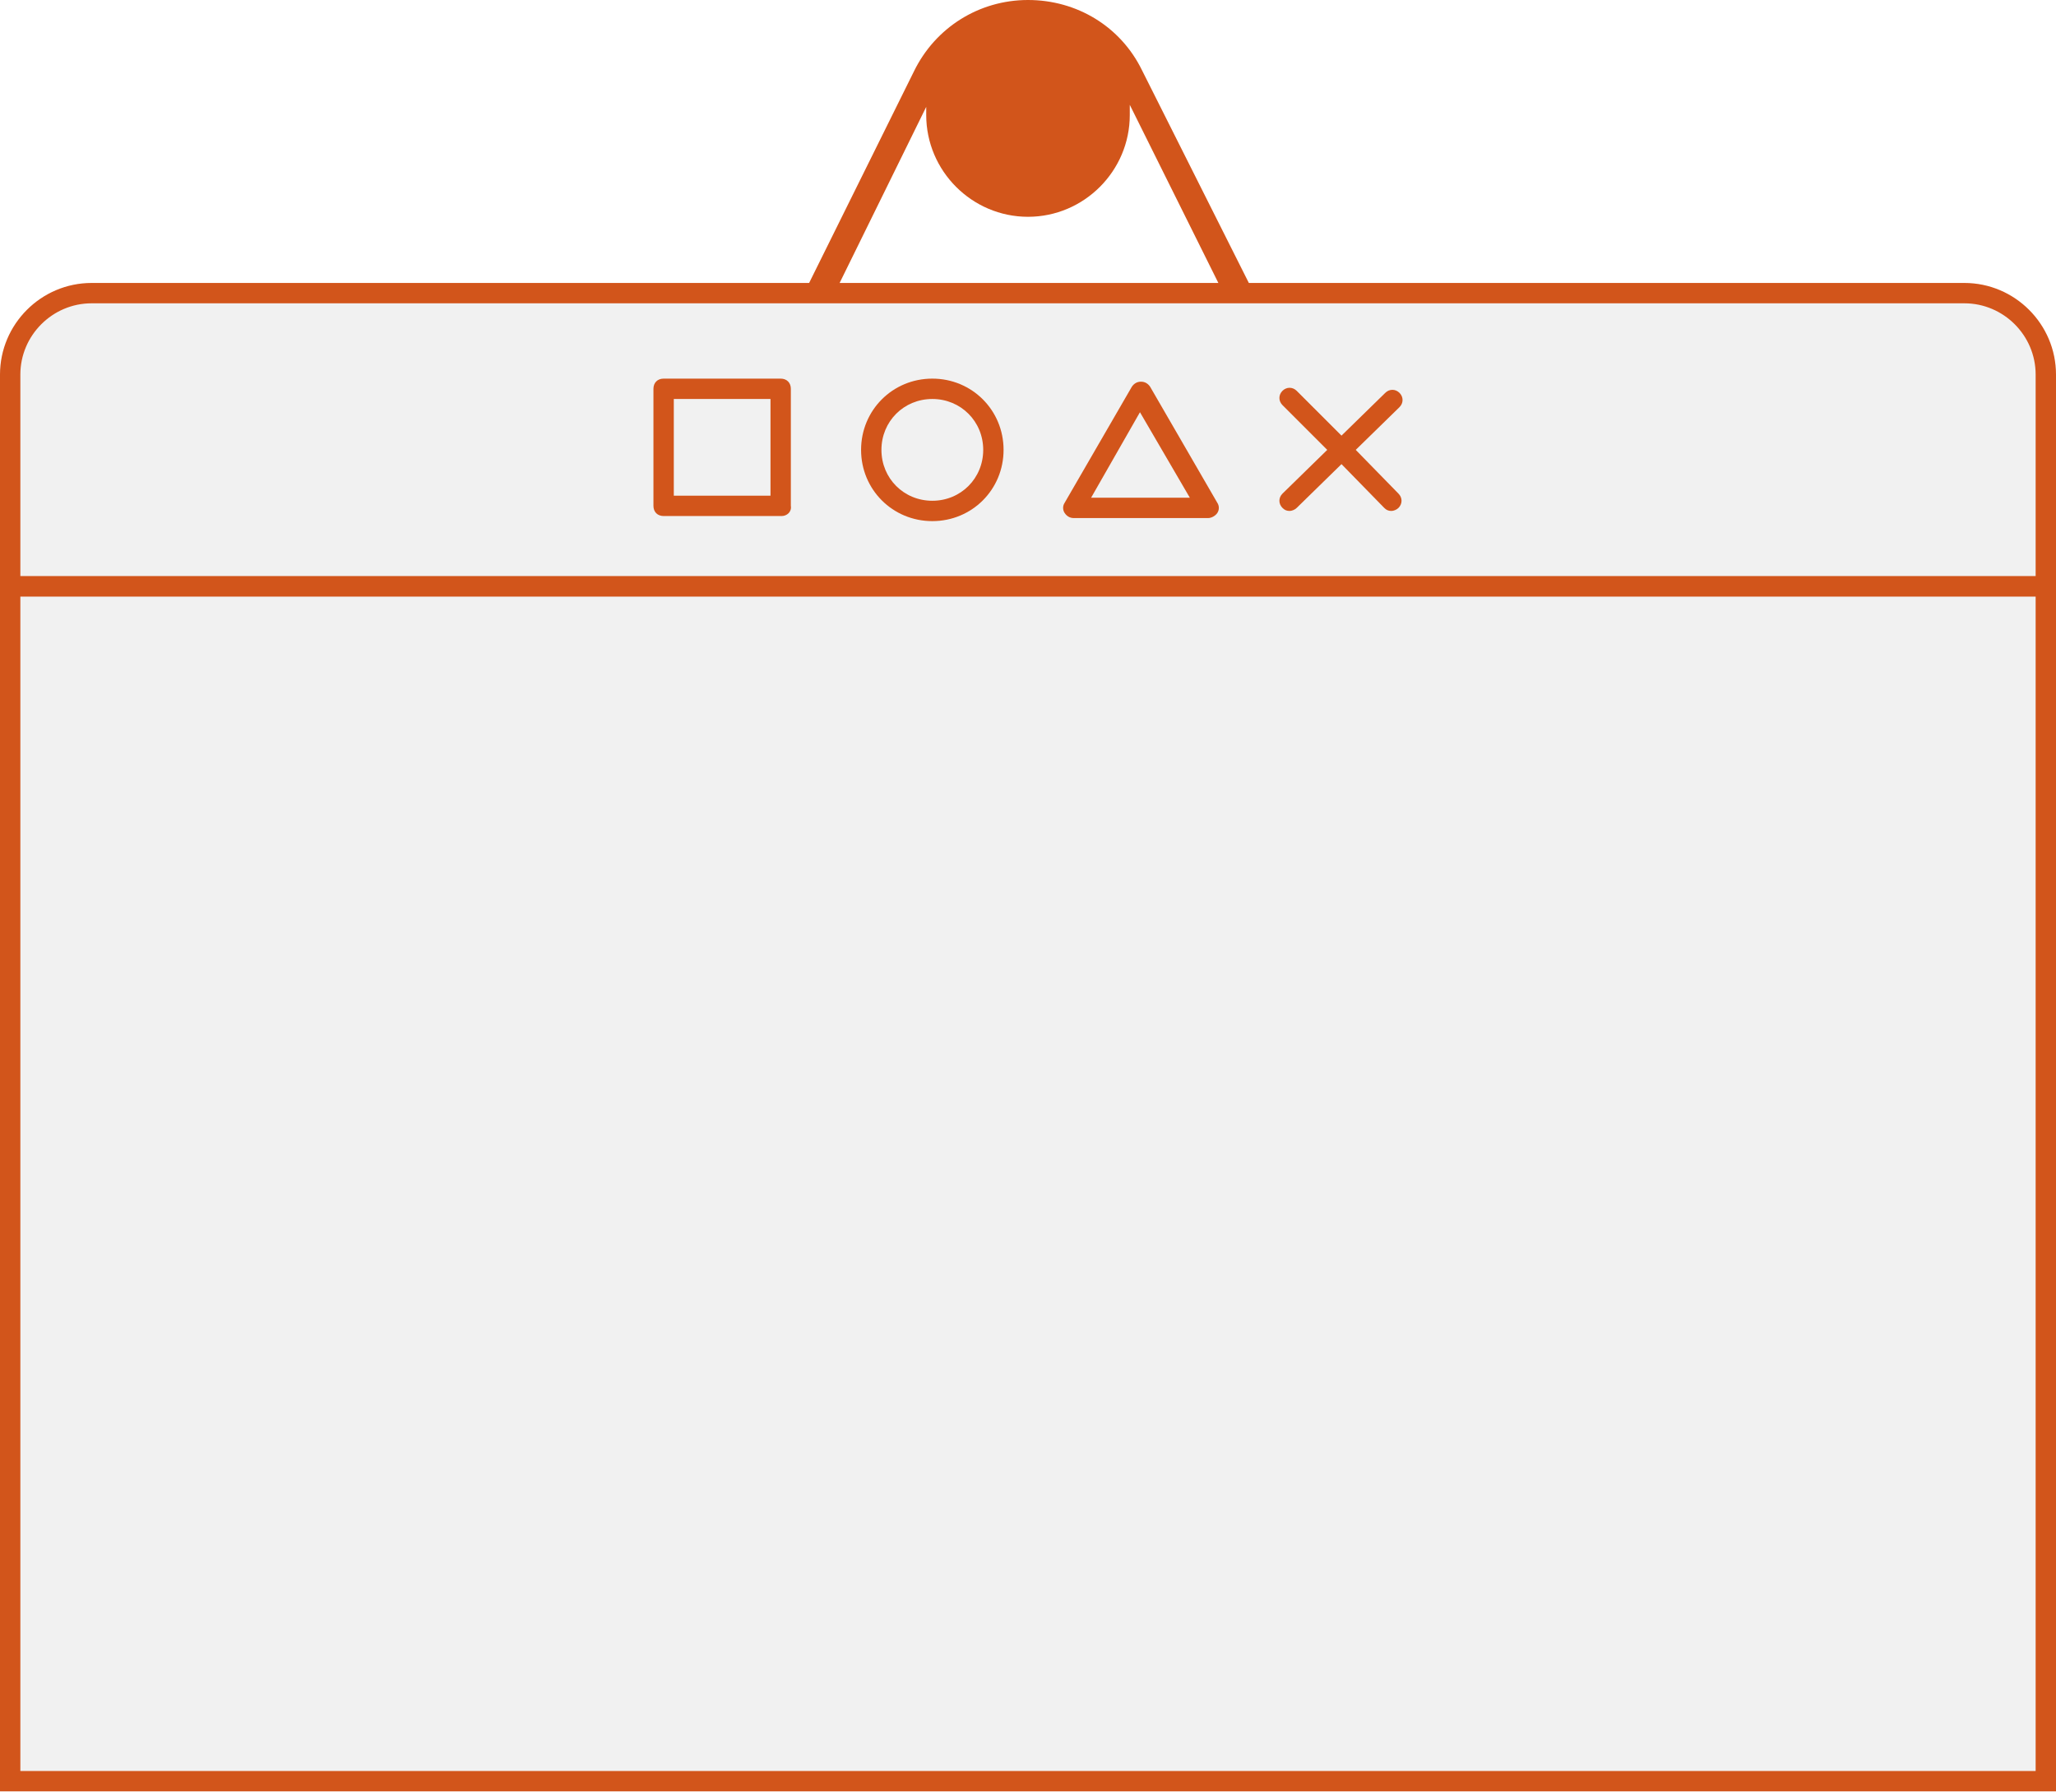
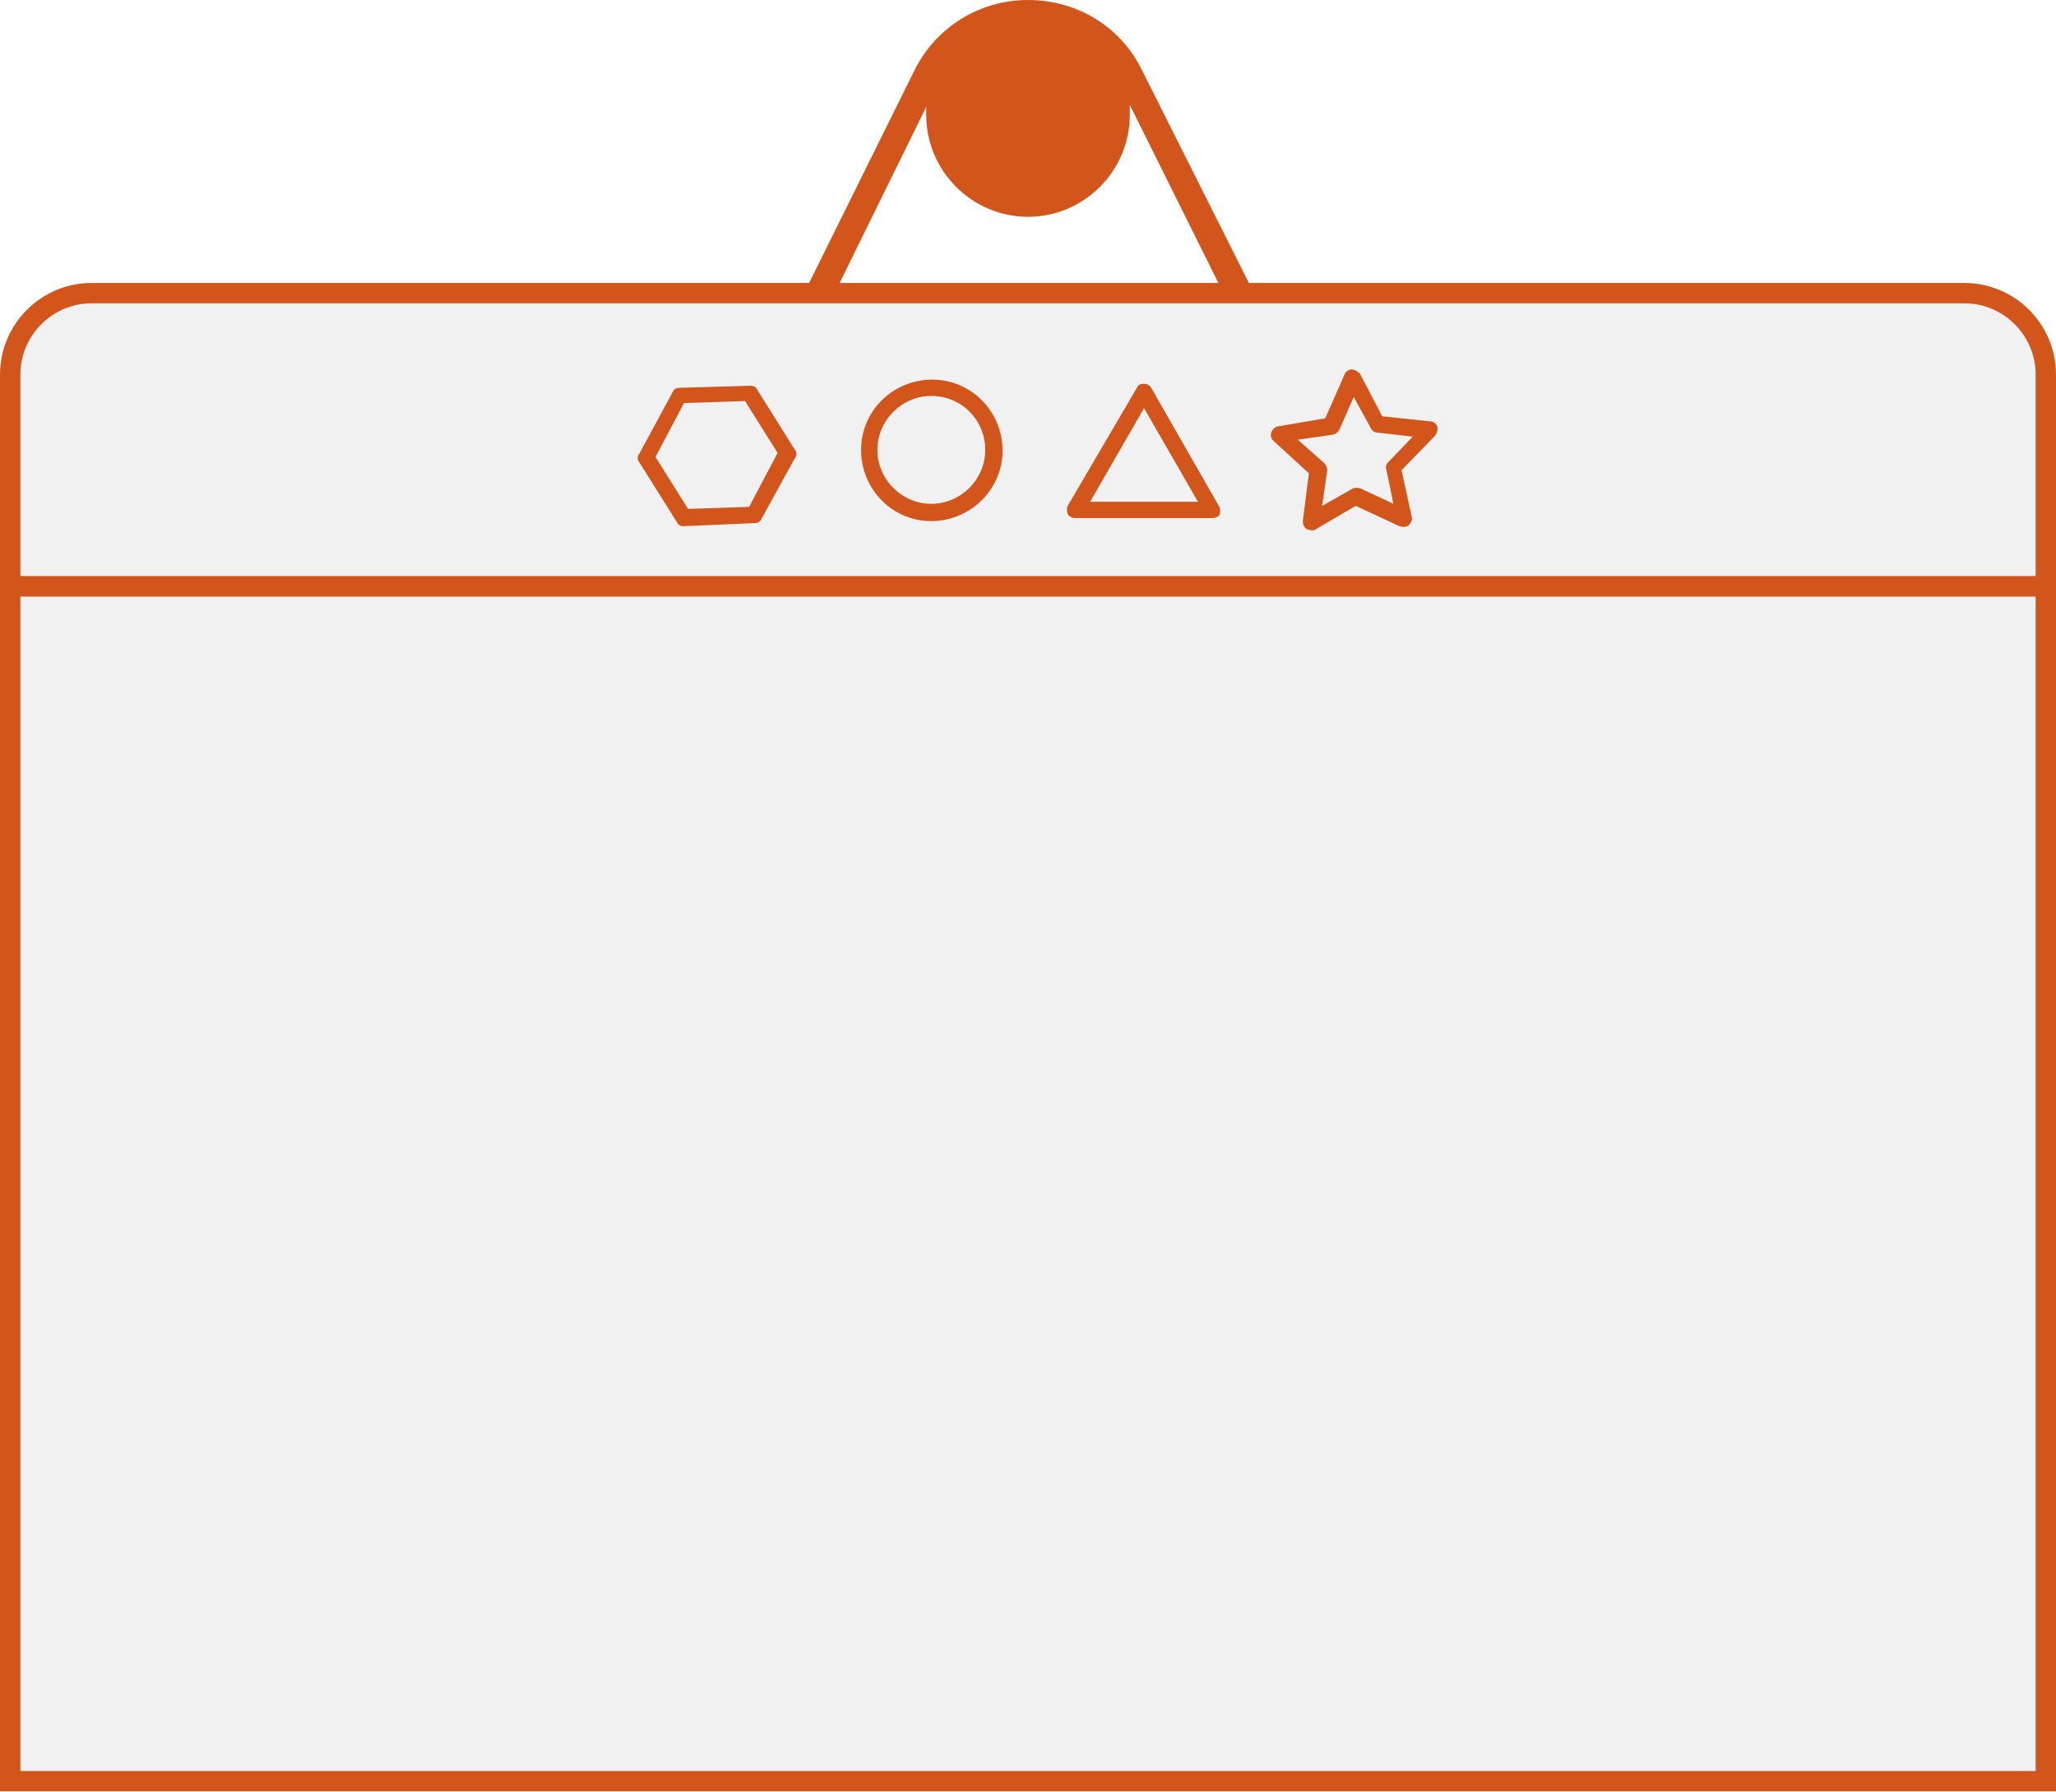
<svg xmlns="http://www.w3.org/2000/svg" version="1.1" id="icon_bulletin" x="0px" y="0px" viewBox="0 0 202 176" style="enable-background:new 0 0 202 176;" xml:space="preserve">
  <style type="text/css">
		.icon-line{fill:#F1F1F1;stroke:#D2551B;stroke-width:2;}
		.icon-main{fill:#D2551B;}
	</style>
+   <rect id="Board" x="1" y="57.6" class="icon-line" width="200" height="117.4" />
+   <path id="Line" class="icon-main" d="M82,28.8l9-18.3c0,0.3,0,0.6,0,0.8c0,5.5,4.5,10,10,10s10-4.5,10-10c0-0.3,0-0.7,0-1l9.2,18.5h3  l-11-21.9C110.1,2.6,105.8,0,101,0s-9.1,2.7-11.2,7L79,28.8H82z" />
+   <path id="Top" class="icon-line" d="M193,28.8H9c-4.4,0-8,3.6-8,8v20.8h200V36.8C201,32.4,197.4,28.8,193,28.8z" />
  <g>
-     <rect id="Board" x="1" y="57.6" class="icon-line" width="200" height="117.4" />
-     <path id="Line" class="icon-main" d="M82,28.8l9-18.3c0,0.3,0,0.6,0,0.8c0,5.5,4.5,10,10,10s10-4.5,10-10c0-0.3,0-0.7,0-1l9.2,18.5h3    l-11-21.9C110.1,2.6,105.8,0,101,0s-9.1,2.7-11.2,7L79,28.8H82z" />
-     <path id="Top" class="icon-line" d="M193,28.8H9c-4.4,0-8,3.6-8,8v20.8h200V36.8C201,32.4,197.4,28.8,193,28.8z" />
-     <g id="Deco" transform="translate(63, 37)">
-       <path id="Shape" class="icon-main" d="M13.8,13.7H2.2c-0.6,0-1-0.4-1-1V1.2c0-0.6,0.4-1,1-1h11.5c0.6,0,1,0.4,1,1v11.5     C14.8,13.3,14.3,13.7,13.8,13.7z M3.2,11.7h9.5V2.2H3.2V11.7z" />
-       <path id="Shape_1_" class="icon-main" d="M28.6,14.2c-3.9,0-7-3.1-7-7s3.1-7,7-7s7,3.1,7,7S32.5,14.2,28.6,14.2z M28.6,2.2     c-2.8,0-5,2.2-5,5s2.2,5,5,5s5-2.2,5-5S31.4,2.2,28.6,2.2z" />
-       <path id="Shape_2_" class="icon-main" d="M55.7,13.9H42.5c-0.4,0-0.7-0.2-0.9-0.5c-0.2-0.3-0.2-0.7,0-1L48.2,1c0.2-0.3,0.5-0.5,0.9-0.5     l0,0c0.4,0,0.7,0.2,0.9,0.5l6.6,11.4c0.2,0.3,0.2,0.7,0,1C56.4,13.7,56,13.9,55.7,13.9z M44.2,11.9h9.7L49,3.5L44.2,11.9z" />
-       <path id="Combined-Shape" class="icon-main" d="M68.8,8.6l4.2,4.3c0.2,0.2,0.4,0.3,0.7,0.3c0.2,0,0.5-0.1,0.7-0.3c0.4-0.4,0.4-1,0-1.4     l-4.2-4.3L74.5,3c0.4-0.4,0.4-1,0-1.4s-1-0.4-1.4,0l-4.3,4.2l-4.4-4.4C64,1,63.4,1,63,1.4s-0.4,1,0,1.4l4.4,4.4L63,11.5     c-0.4,0.4-0.4,1,0,1.4c0.2,0.2,0.4,0.3,0.7,0.3c0.2,0,0.5-0.1,0.7-0.3L68.8,8.6z" />
+     <path class="icon-main" d="M128.8,52.1c-0.1,0-0.3-0.1-0.4-0.1c-0.3-0.2-0.4-0.5-0.4-0.8l0.6-4.7l-3.5-3.2c-0.2-0.2-0.3-0.5-0.2-0.8   c0.1-0.3,0.3-0.5,0.6-0.6l4.7-0.8l1.9-4.3c0.1-0.3,0.4-0.5,0.7-0.5c0.3,0,0.6,0.2,0.8,0.4l2.2,4.2l4.7,0.5c0.3,0,0.6,0.2,0.7,0.5   c0.1,0.3,0,0.6-0.2,0.9l-3.3,3.4l1,4.6c0.1,0.3-0.1,0.6-0.3,0.8c-0.2,0.2-0.6,0.2-0.9,0.1l-4.3-2l-4.1,2.4   C129.1,52.1,129,52.1,128.8,52.1z M127.5,43.2l2.6,2.3c0.2,0.2,0.3,0.5,0.3,0.7l-0.5,3.5l3-1.7c0.2-0.1,0.5-0.1,0.8,0l3.2,1.5   l-0.7-3.4c-0.1-0.3,0-0.5,0.2-0.7l2.4-2.5l-3.5-0.4c-0.3,0-0.5-0.2-0.6-0.4l-1.7-3.1l-1.4,3.2c-0.1,0.2-0.3,0.4-0.6,0.5L127.5,43.2   z M130.8,41.8L130.8,41.8L130.8,41.8z" />
+     <g>
+       <path class="icon-main" d="M91.5,51.2c-3.8,0-6.9-3.1-6.9-7c0-3.8,3.1-6.9,7-6.9c3.8,0,6.9,3.1,6.9,7C98.5,48.1,95.3,51.2,91.5,51.2z     M91.5,38.9c-2.9,0-5.3,2.4-5.3,5.3c0,2.9,2.4,5.3,5.3,5.3c2.9,0,5.3-2.4,5.3-5.3C96.8,41.3,94.5,38.9,91.5,38.9z" />
    </g>
+     <g>
+       <path class="icon-main" d="M119.1,50.9l-13.5,0c-0.3,0-0.6-0.2-0.7-0.4c-0.1-0.3-0.1-0.6,0-0.8l6.8-11.6c0.1-0.3,0.4-0.4,0.7-0.4l0,0    c0.3,0,0.6,0.2,0.7,0.4l6.7,11.7c0.1,0.3,0.1,0.6,0,0.8C119.7,50.8,119.4,50.9,119.1,50.9z M107.1,49.3l10.6,0l-5.3-9.2    L107.1,49.3z" />
+     </g>
+     <path class="icon-main" d="M67.1,51.7c-0.3,0-0.5-0.2-0.6-0.4l-3.7-5.9c-0.2-0.2-0.2-0.6,0-0.8l3.3-6.1c0.1-0.3,0.4-0.4,0.7-0.4l6.9-0.2   c0.3,0,0.6,0.1,0.7,0.4l3.7,5.9c0.2,0.2,0.2,0.6,0,0.8L74.8,51c-0.1,0.3-0.4,0.4-0.7,0.4L67.1,51.7C67.1,51.7,67.1,51.7,67.1,51.7z    M64.4,44.9l3.2,5.1l6-0.2l2.8-5.3l-3.2-5.1l-6,0.2L64.4,44.9z" />
  </g>
</svg>
